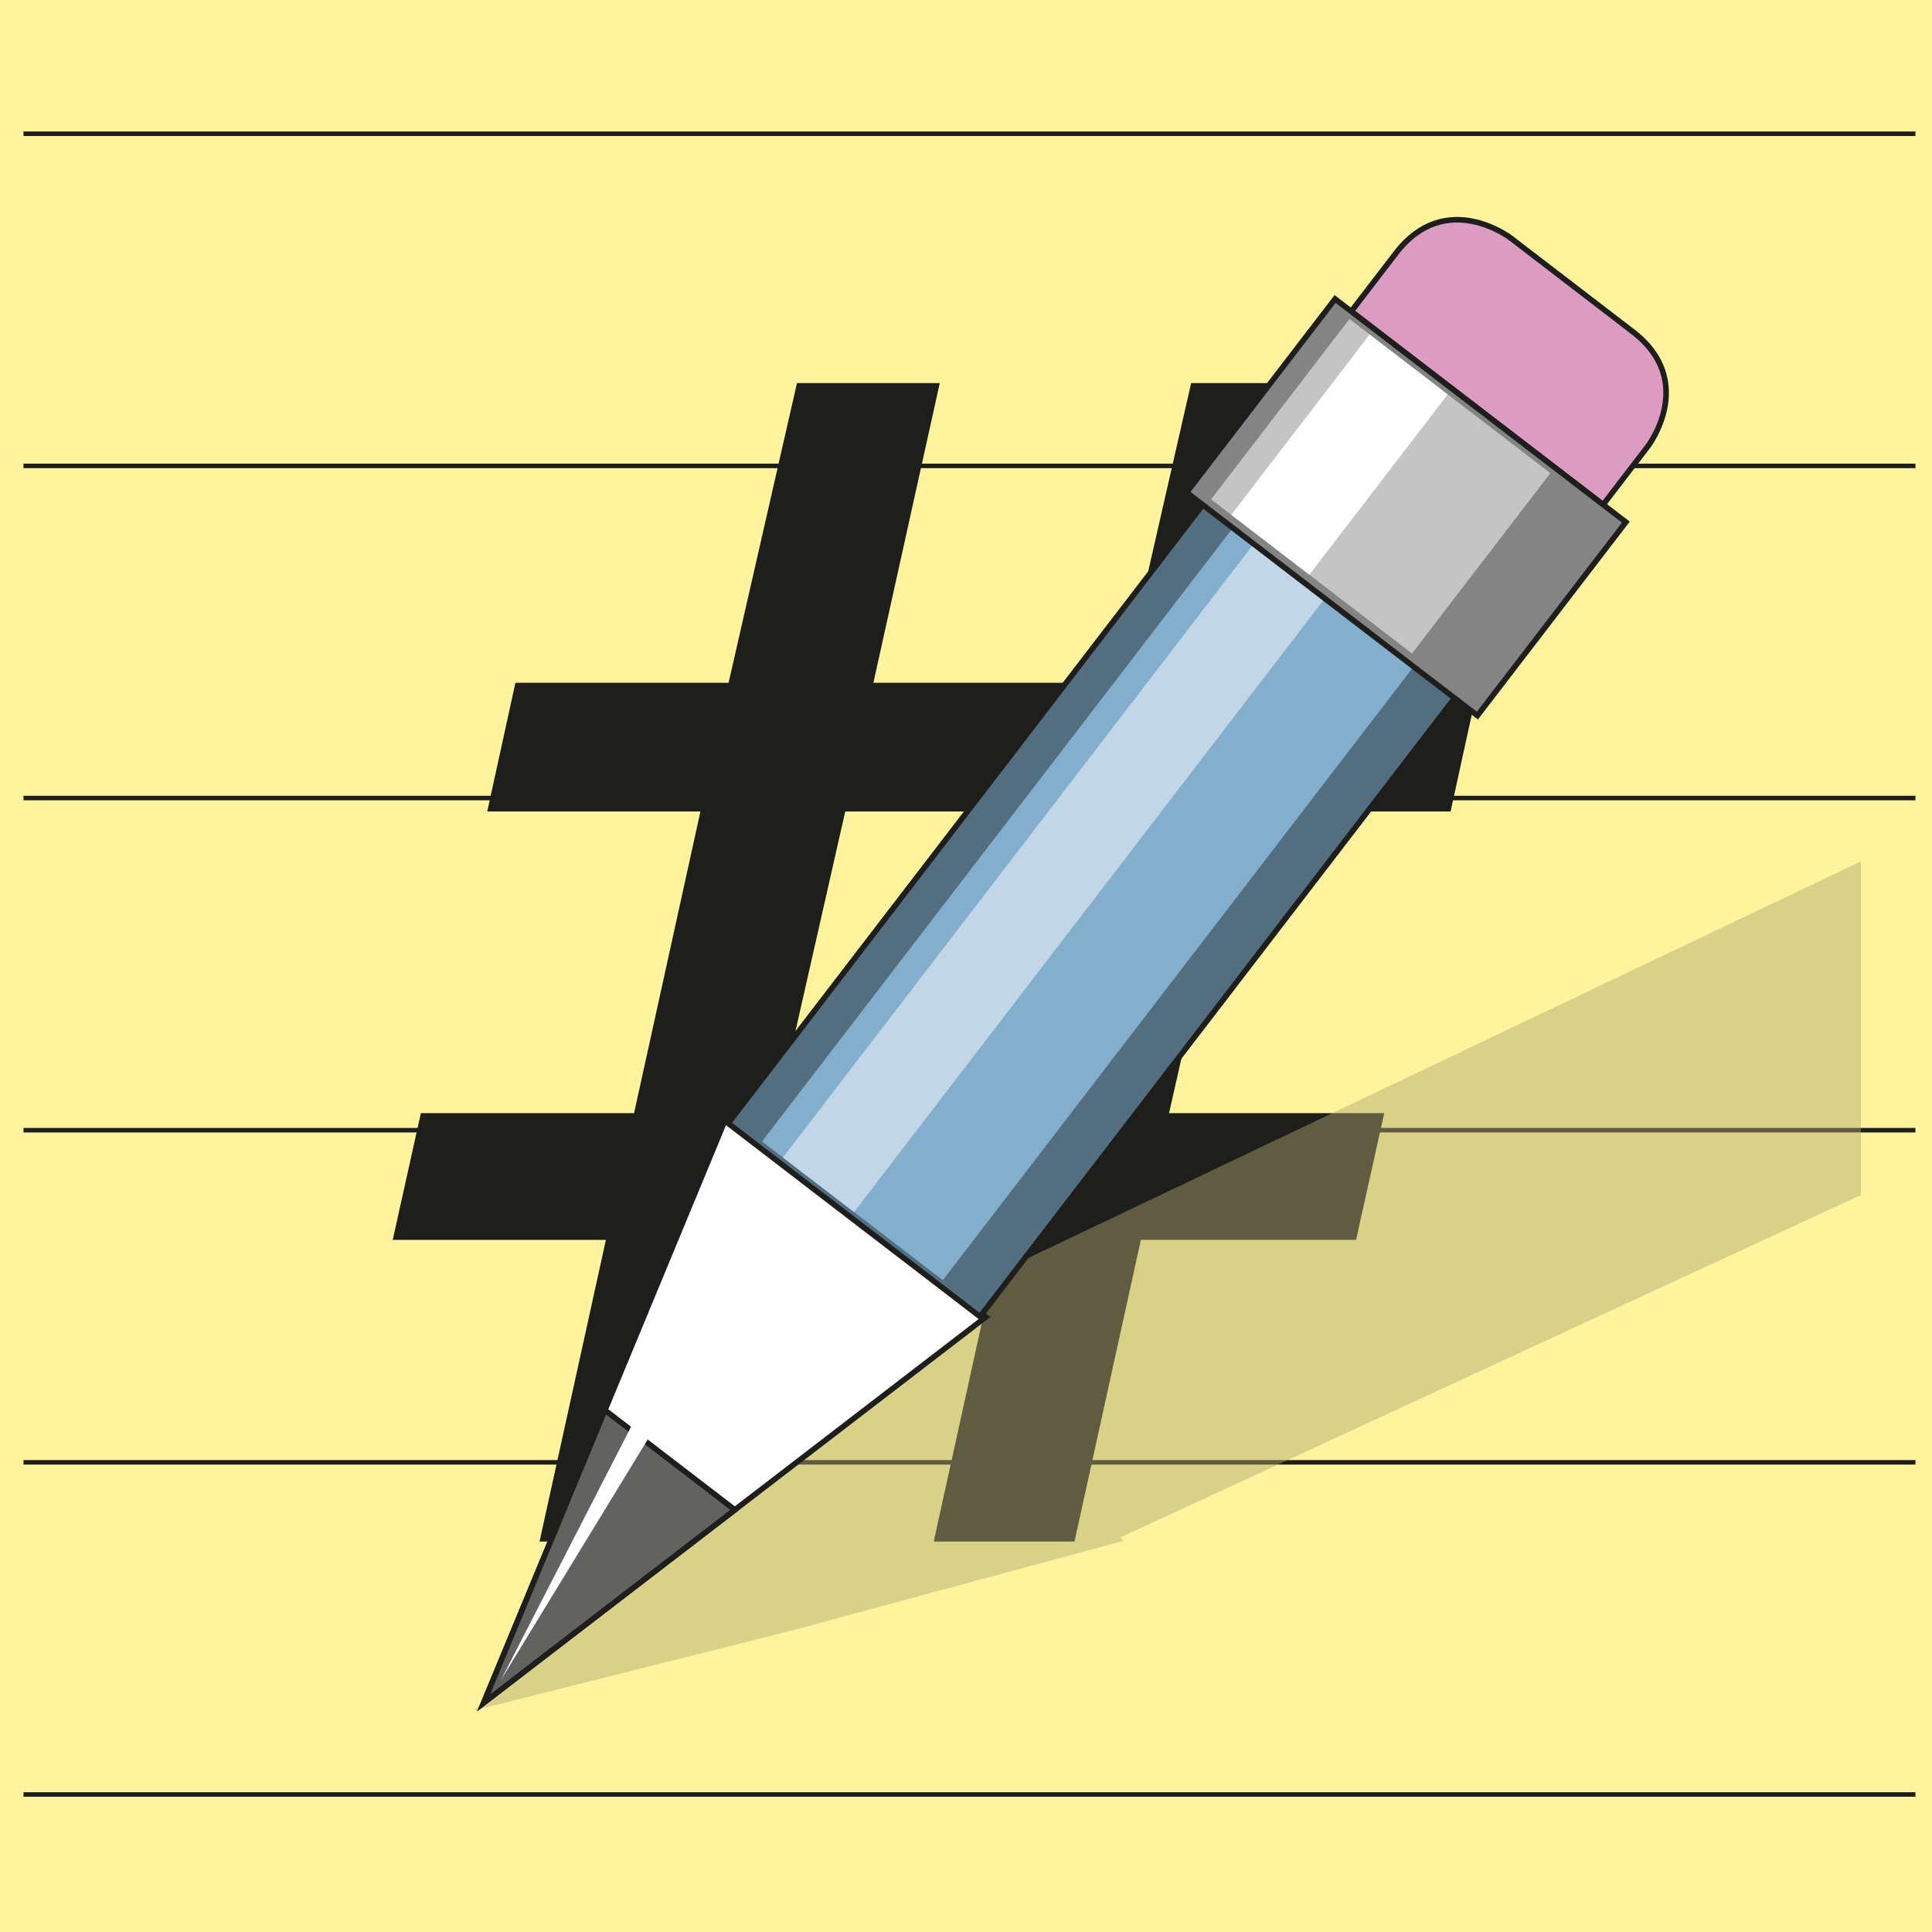
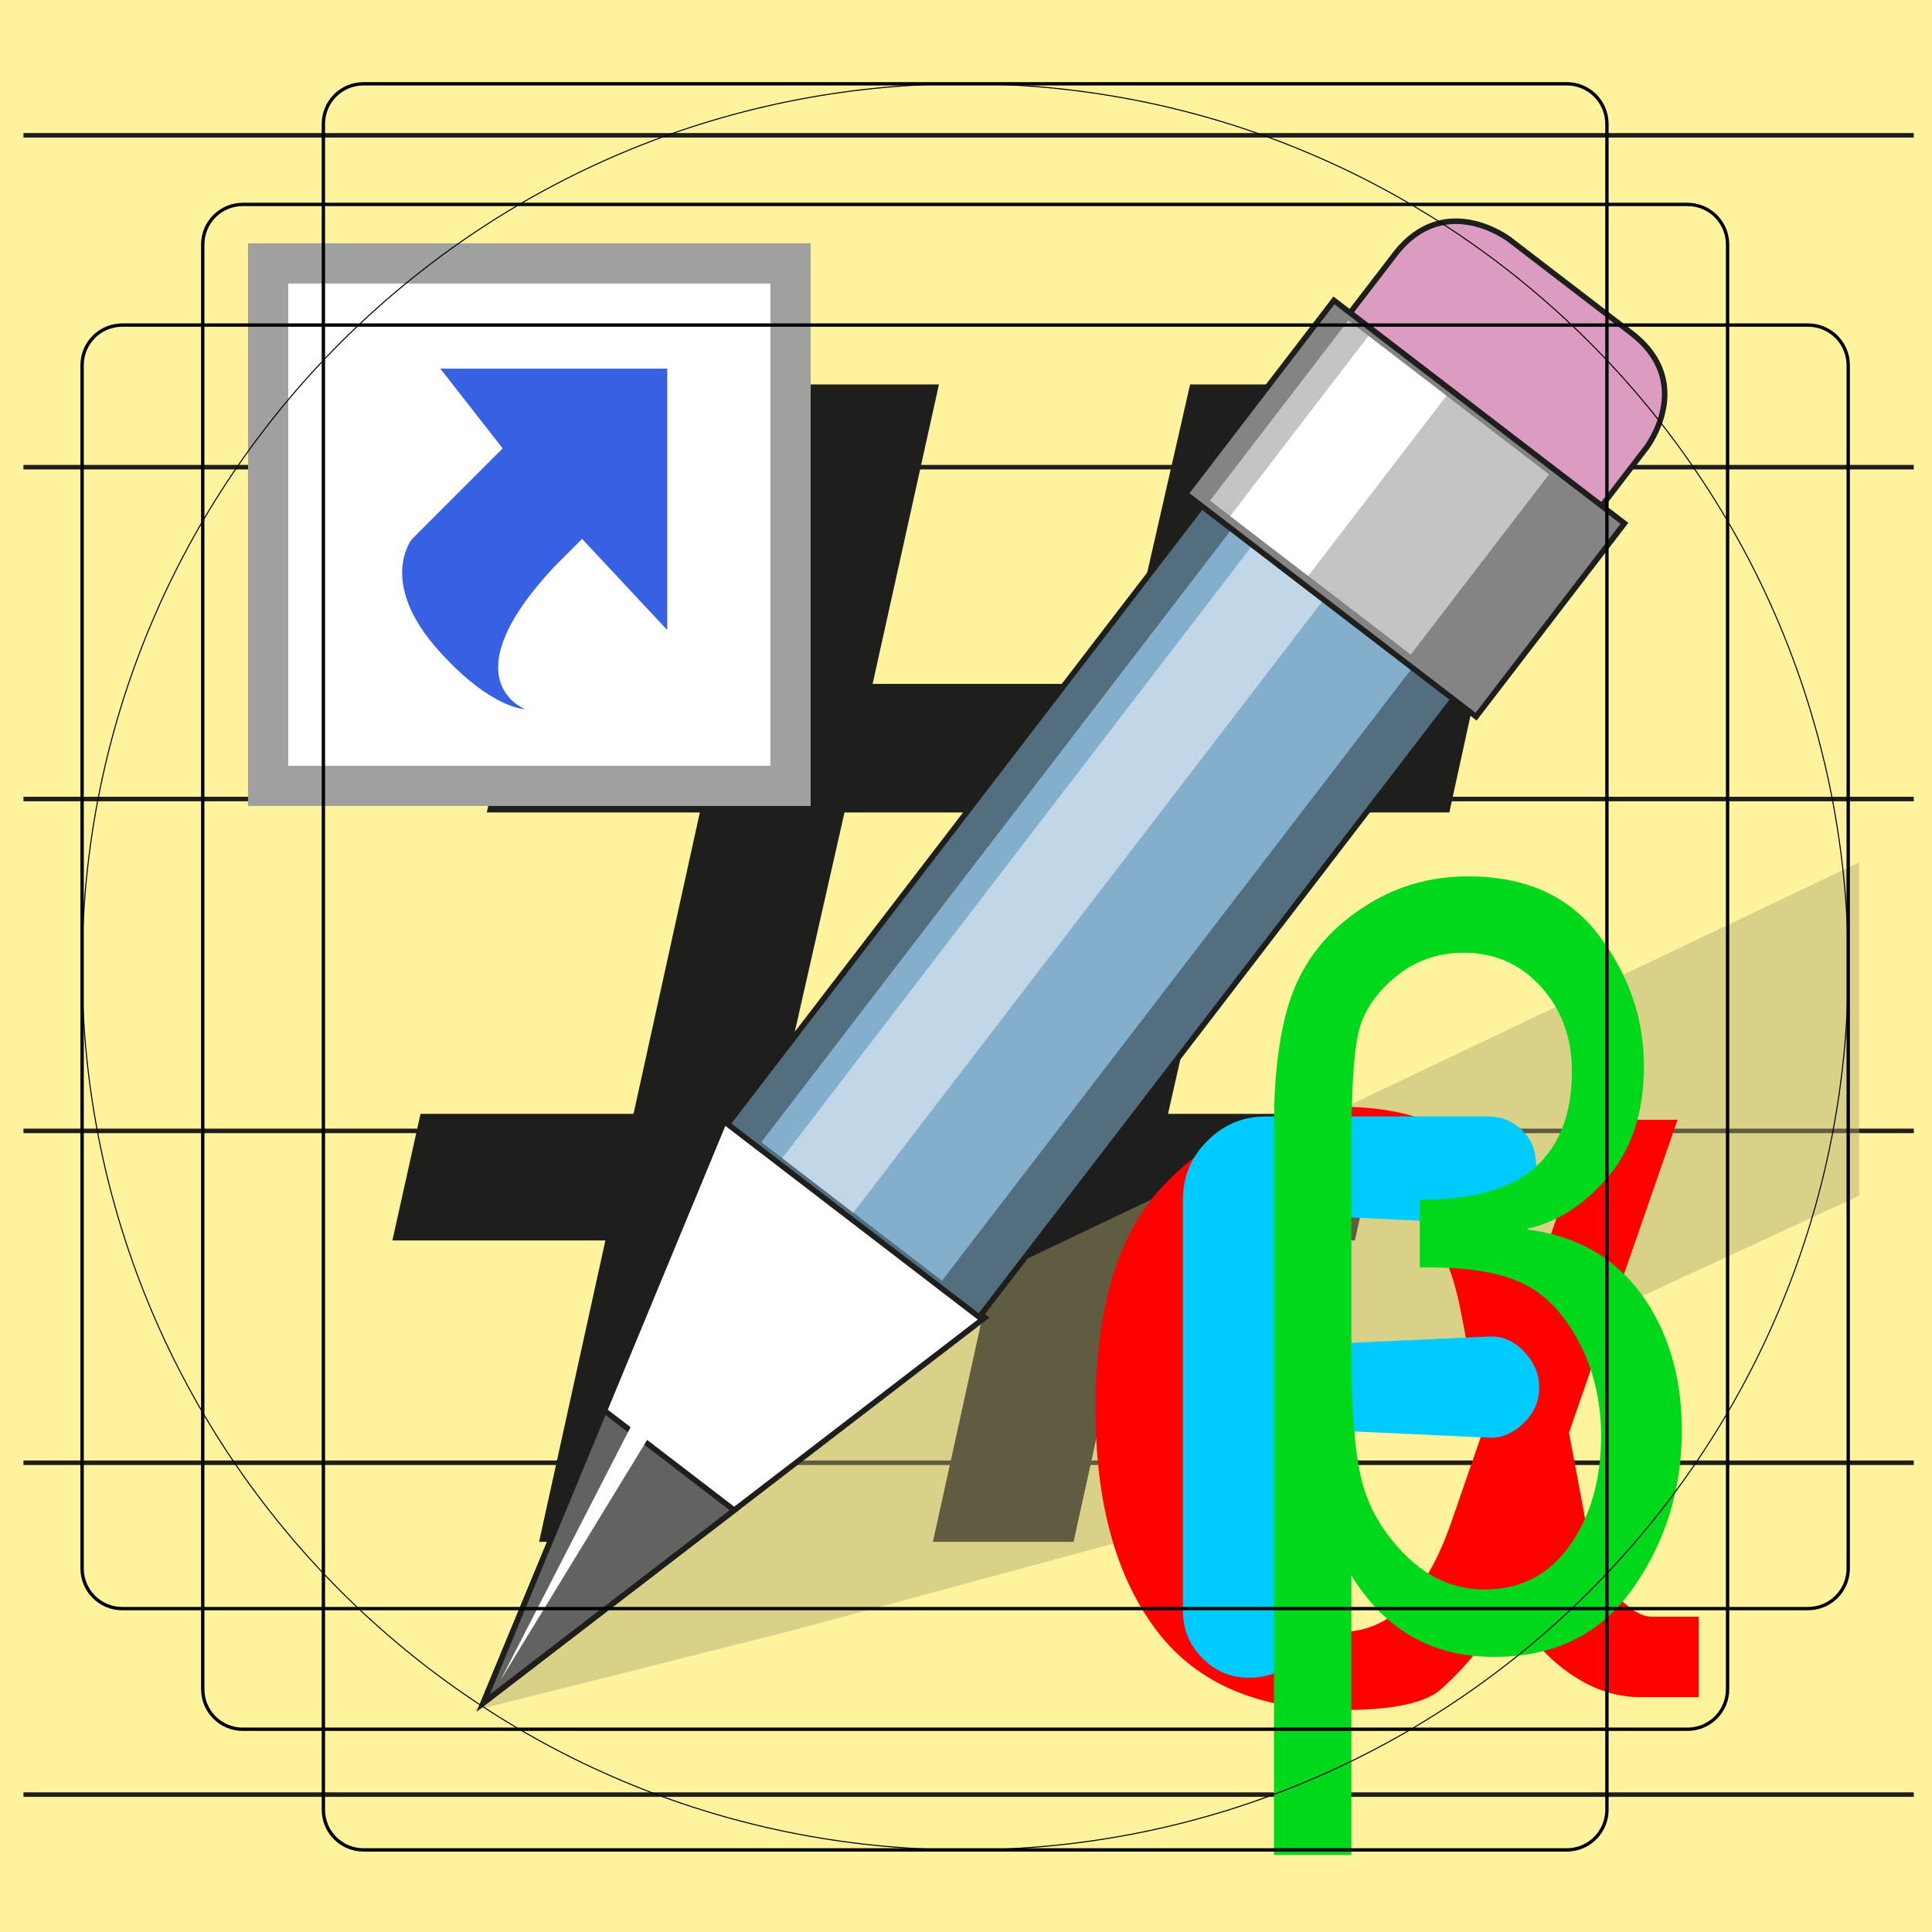
- <svg xmlns="http://www.w3.org/2000/svg" xmlns:xlink="http://www.w3.org/1999/xlink" version="1.1" id="svg2" x="0px" y="0px" width="576px" height="576px" viewBox="0 0 576 576" enable-background="new 0 0 576 576" xml:space="preserve">
+ <svg xmlns="http://www.w3.org/2000/svg" xmlns:xlink="http://www.w3.org/1999/xlink" version="1.1" id="svg2" x="0px" y="0px" width="576.5" height="576.5" viewBox="0 0 576.5 576.5" enable-background="new 0 0 576 576" xml:space="preserve">
  <defs id="defs4244">
    <clipPath id="SVGID_4_">
      <use id="use4216" overflow="visible" xlink:href="#SVGID_3_" style="overflow:visible" x="0" y="0" width="100%" height="100%" />
    </clipPath>
-     <clipPath id="clipPath4391">
-       <use id="use4393" overflow="visible" xlink:href="#SVGID_3_" style="overflow:visible" x="0" y="0" width="100%" height="100%" />
-     </clipPath>
  </defs>
-   <g id="layer3" style="display:inline">
+   <g id="layer3" style="display:inline" transform="translate(0,0.5)">
    <g id="g5414" transform="translate(0,-0.5)">
      <rect style="fill:#fff49d" y="0" height="576.5" width="576.5" x="0" id="background" />
-       <path style="fill:#1e1e1c" d="m 326.347,242.433 -19.787,89.938 -74.948,0 20.387,-89.938 74.348,0 z m 114.522,-38.373 -63.558,0 19.785,-89.339 -41.971,0 -20.385,89.339 -74.349,0 19.786,-89.339 -42.57,0 -20.388,89.339 -63.557,0 -8.395,38.374 63.558,0 -19.787,89.938 -63.556,0 -8.395,37.775 63.557,0 -19.786,89.938 42.57,0 19.787,-89.938 74.949,0 -19.786,89.938 41.971,0 19.787,-89.938 64.156,0 8.395,-37.775 -64.156,0 20.385,-89.938 63.557,0 8.396,-38.374 0,0 z" id="hashtag" />
+       <path style="fill:#1e1e1c" d="m 326.347,242.433 -19.787,89.938 h -74.948 l 20.387,-89.938 z M 440.869,204.06 h -63.558 l 19.785,-89.339 H 355.125 L 334.74,204.06 h -74.349 l 19.786,-89.339 h -42.57 l -20.388,89.339 h -63.557 l -8.395,38.374 h 63.558 l -19.787,89.938 h -63.556 l -8.395,37.775 h 63.557 l -19.786,89.938 h 42.57 l 19.787,-89.938 h 74.949 l -19.786,89.938 h 41.971 l 19.787,-89.938 h 64.156 l 8.395,-37.775 h -64.156 l 20.385,-89.938 h 63.557 z" id="hashtag" />
      <g id="lines">
        <line style="fill:none;stroke:#1e1e1c;stroke-width:1.347" y2="139.401" x2="571.066" y1="139.401" x1="7" id="line4194" />
        <line style="fill:none;stroke:#1e1e1c;stroke-width:1.347" y2="238.426" x2="571.066" y1="238.426" x1="7" id="line4196" />
        <line style="fill:none;stroke:#1e1e1c;stroke-width:1.347" y2="337.453" x2="571.066" y1="337.453" x1="7" id="line4198" />
        <line style="fill:none;stroke:#1e1e1c;stroke-width:1.347" y2="436.476" x2="571.066" y1="436.476" x1="7" id="line4200" />
        <line style="fill:none;stroke:#1e1e1c;stroke-width:1.347" y2="535.5" x2="571.066" y1="535.5" x1="7" id="line4202" />
        <line style="fill:none;stroke:#1e1e1c;stroke-width:1.347" y2="40.376" x2="571.066" y1="40.376" x1="7" id="line4204" />
      </g>
    </g>
  </g>
-   <g id="layer1" style="display:inline">
-     <polygon id="polygon4190-3" points="136.5,480.5 136.5,480.5 230.922,456.752 230.922,456.752 330.136,429.934 329.24,428.898 550,326.828 550,227.344 270.045,360.7 269.15,359.667 " style="fill:#ada870;fill-opacity:0.455" transform="translate(4.788662,29.46426)" />
+   <g id="layer1" style="display:inline" transform="translate(0,0.5)">
+     <polygon id="polygon4190-3" points="270.045,360.7 269.15,359.667 136.5,480.5 230.922,456.752 330.136,429.934 329.24,428.898 550,326.828 550,227.344 " style="fill:#ada870;fill-opacity:0.455" transform="translate(4.788662,29.46426)" />
    <g id="g5069">
-       <polygon transform="matrix(0.9242593,0,0,0.9242593,-31.01822,32.53284)" id="polygon4206" points="189.576,514.073 351.563,389.625 267.616,325.713 " style="fill:#ffffff" />
-       <polygon transform="matrix(0.9242593,0,0,0.9242593,-31.01822,32.53284)" id="polygon4208" points="189.576,514.073 351.563,389.625 267.616,325.713 " style="fill:none;stroke:#1e1e1c;stroke-width:1.8" />
+       <polygon transform="matrix(0.9242593,0,0,0.9242593,-31.01822,32.53284)" id="polygon4206" points="351.563,389.625 267.616,325.713 189.576,514.073 " style="fill:#ffffff" />
+       <polygon transform="matrix(0.9242593,0,0,0.9242593,-31.01822,32.53284)" id="polygon4208" points="351.563,389.625 267.616,325.713 189.576,514.073 " style="fill:none;stroke:#1e1e1c;stroke-width:1.8" />
      <g transform="matrix(0.9242593,0,0,0.9242593,-31.01822,32.53284)" id="g4210">
        <defs id="defs4212">
          <rect height="518.372" width="569.049" y="34.128" x="3.5" id="SVGID_3_" />
        </defs>
        <clipPath id="clipPath4402">
          <use id="use4404" overflow="visible" xlink:href="#SVGID_3_" style="overflow:visible" x="0" y="0" width="100%" height="100%" />
        </clipPath>
-         <path id="path4218" d="m 437.585,106.752 c 0,0 -16.055,20.926 4.87,36.982 l 39.39,30.226 c 0,0 20.927,16.058 36.984,-4.868 l 46.282,-60.317 c 0,0 16.057,-20.926 -4.87,-36.982 l -39.39,-30.226 c 0,0 -20.924,-16.058 -36.984,4.867 l -46.282,60.318 z" clip-path="url(#SVGID_4_)" style="fill:#dc9bc0" />
-         <path id="path4220" d="m 437.585,106.752 c 0,0 -16.055,20.926 4.87,36.982 l 39.39,30.226 c 0,0 20.927,16.058 36.984,-4.868 l 46.282,-60.317 c 0,0 16.057,-20.926 -4.87,-36.982 l -39.39,-30.226 c 0,0 -20.924,-16.058 -36.984,4.867 l -46.282,60.318 z" clip-path="url(#SVGID_4_)" style="fill:none;stroke:#1e1e1c;stroke-width:1.8" />
+         <path id="path4218" d="m 437.585,106.752 c 0,0 -16.055,20.926 4.87,36.982 l 39.39,30.226 c 0,0 20.927,16.058 36.984,-4.868 l 46.282,-60.317 c 0,0 16.057,-20.926 -4.87,-36.982 l -39.39,-30.226 c 0,0 -20.924,-16.058 -36.984,4.867 z" clip-path="url(#SVGID_4_)" style="fill:#dc9bc0" />
+         <path id="path4220" d="m 437.585,106.752 c 0,0 -16.055,20.926 4.87,36.982 l 39.39,30.226 c 0,0 20.927,16.058 36.984,-4.868 l 46.282,-60.317 c 0,0 16.057,-20.926 -4.87,-36.982 l -39.39,-30.226 c 0,0 -20.924,-16.058 -36.984,4.867 z" clip-path="url(#SVGID_4_)" style="fill:none;stroke:#1e1e1c;stroke-width:1.8" />
      </g>
-       <rect id="rect4222" height="305.136" width="94.654" transform="matrix(-0.793352,-0.6087632,0.6087632,-0.793352,0,0)" y="-133.542" x="-470.758" style="fill:#526e7f" />
-       <rect id="rect4224" height="305.136" width="94.654" transform="matrix(-0.793352,-0.6087632,0.6087632,-0.793352,0,0)" y="-133.542" x="-470.758" style="fill:none;stroke:#1e1e1c;stroke-width:1.664" />
-       <rect id="rect4226" height="303.272" width="67.945" transform="matrix(-0.793352,-0.6087632,0.6087632,-0.793352,0,0)" y="-131.678" x="-455.348" style="fill:#83afcd" />
-       <rect id="rect4228" height="303.252" width="26.728" transform="matrix(-0.7934003,-0.6087002,0.6087002,-0.7934003,0,0)" y="-131.723" x="-421.975" style="fill:#c1d6e7" />
-       <polygon transform="matrix(0.9242593,0,0,0.9242593,-31.01822,32.53284)" id="polygon4230" points="189.575,514.076 270.595,451.829 228.687,419.673 " style="fill:#626261" />
-       <polygon transform="matrix(0.9242593,0,0,0.9242593,-31.01822,32.53284)" id="polygon4232" points="189.575,514.076 270.595,451.829 228.687,419.673 " style="fill:none;stroke:#1e1e1c;stroke-width:1.8" />
-       <polygon transform="matrix(0.9242593,0,0,0.9242593,-31.01822,32.53284)" id="polygon4234" points="195.219,506.585 245.896,423.55 240.4,418.665 " style="fill:#ffffff" />
-       <rect id="rect4236" height="72.706" width="109.273" transform="matrix(-0.7933149,-0.6088115,0.6088115,-0.7933149,0,0)" y="98.909" x="-479.313" style="fill:#848484" />
-       <rect id="rect4238" height="72.706" width="109.273" transform="matrix(-0.7933149,-0.6088115,0.6088115,-0.7933149,0,0)" y="98.909" x="-479.313" style="fill:none;stroke:#1e1e1c;stroke-width:1.664" />
-       <rect id="rect4240" height="67.768" width="75.495" transform="matrix(-0.793352,-0.6087632,0.6087632,-0.793352,0,0)" y="101.706" x="-452.575" style="fill:#c4c4c4" />
-       <rect id="rect4242" height="67.764" width="29.341" transform="matrix(-0.7933149,-0.6088115,0.6088115,-0.7933149,0,0)" y="101.716" x="-414" style="fill:#ffffff" />
+       <rect id="rect4222" height="305.136" width="94.654" transform="rotate(-142.4999)" y="-133.542" x="-470.758" style="fill:#526e7f" />
+       <rect id="rect4224" height="305.136" width="94.654" transform="rotate(-142.4999)" y="-133.542" x="-470.758" style="fill:none;stroke:#1e1e1c;stroke-width:1.664" />
+       <rect id="rect4226" height="303.272" width="67.945" transform="rotate(-142.4999)" y="-131.678" x="-455.348" style="fill:#83afcd" />
+       <rect id="rect4228" height="303.252" width="26.728" transform="rotate(-142.5044)" y="-131.723" x="-421.975" style="fill:#c1d6e7" />
+       <polygon transform="matrix(0.9242593,0,0,0.9242593,-31.01822,32.53284)" id="polygon4230" points="270.595,451.829 228.687,419.673 189.575,514.076 " style="fill:#626261" />
+       <polygon transform="matrix(0.9242593,0,0,0.9242593,-31.01822,32.53284)" id="polygon4232" points="270.595,451.829 228.687,419.673 189.575,514.076 " style="fill:none;stroke:#1e1e1c;stroke-width:1.8" />
+       <polygon transform="matrix(0.9242593,0,0,0.9242593,-31.01822,32.53284)" id="polygon4234" points="245.896,423.55 240.4,418.665 195.219,506.585 " style="fill:#ffffff" />
+       <rect id="rect4236" height="72.706" width="109.273" transform="rotate(-142.4964)" y="98.909" x="-479.313" style="fill:#848484" />
+       <rect id="rect4238" height="72.706" width="109.273" transform="rotate(-142.4964)" y="98.909" x="-479.313" style="fill:none;stroke:#1e1e1c;stroke-width:1.664" />
+       <rect id="rect4240" height="67.768" width="75.495" transform="rotate(-142.4999)" y="101.706" x="-452.575" style="fill:#c4c4c4" />
+       <rect id="rect4242" height="67.764" width="29.341" transform="rotate(-142.4964)" y="101.716" x="-414" style="fill:#ffffff" />
    </g>
  </g>
-   <g id="layer4" style="display:none">
+   <g id="layer4" style="display:inline" transform="translate(0,0.5)">
    <g transform="scale(1.013517,0.9866632)" style="font-style:normal;font-weight:normal;font-size:319.336px;line-height:125%;font-family:sans-serif;letter-spacing:0px;word-spacing:0px;fill:#ff0100;fill-opacity:1;stroke:none;stroke-width:1px;stroke-linecap:butt;stroke-linejoin:miter;stroke-opacity:1" id="text4164">
-       <path d="m 436.832,431.533 -6.861,-36.019 q -7.017,-36.954 -34.771,-36.954 -20.894,0 -30.406,17.152 -12.006,21.518 -12.006,49.896 0,34.304 11.694,50.676 11.85,16.684 30.717,16.684 20.894,0 32.121,-33.212 l 9.511,-28.223 z m 16.06,-47.713 15.437,-45.686 25.572,0 -31.965,94.647 6.237,34.148 q 1.403,7.64 6.861,14.033 6.393,7.484 11.383,7.484 l 13.721,0 0,24.324 -17.152,0 q -14.657,0 -27.755,-13.098 -6.393,-6.549 -9.044,-20.27 -7.173,17.308 -21.83,30.873 -6.861,6.393 -29.158,6.393 -36.643,0 -54.418,-23.701 -18.243,-24.48 -18.243,-67.36 0,-45.842 19.803,-67.36 21.986,-24.013 52.859,-24.013 48.493,0 57.693,49.584 z" id="path4200" />
+       <path d="m 436.832,431.533 -6.861,-36.019 q -7.017,-36.954 -34.771,-36.954 -20.894,0 -30.406,17.152 -12.006,21.518 -12.006,49.896 0,34.304 11.694,50.676 11.85,16.684 30.717,16.684 20.894,0 32.121,-33.212 z m 16.06,-47.713 15.437,-45.686 h 25.572 l -31.965,94.647 6.237,34.148 q 1.403,7.64 6.861,14.033 6.393,7.484 11.383,7.484 h 13.721 v 24.324 h -17.152 q -14.657,0 -27.755,-13.098 -6.393,-6.549 -9.044,-20.27 -7.173,17.308 -21.83,30.873 -6.861,6.393 -29.158,6.393 -36.643,0 -54.418,-23.701 -18.243,-24.48 -18.243,-67.36 0,-45.842 19.803,-67.36 21.986,-24.013 52.859,-24.013 48.493,0 57.693,49.584 z" id="path4200" />
    </g>
  </g>
-   <g id="layer5" style="display:none">
-     <g transform="translate(63.15,58.4)" class="st5" id="g4973" style="fill:#00d91b;fill-opacity:1">
-       <path class="st6" d="m 340.1,411.2 0,83.4 -23.1,0 0,-217.4 c 0,-17.3 2,-30.9 5.9,-40.7 3.9,-9.8 10.6,-17.9 20.2,-24.3 9.5,-6.4 20.1,-9.6 31.8,-9.6 17.3,0 30.3,5.9 39.2,17.8 8.9,11.8 13.3,24.8 13.3,38.8 0,13.7 -3.6,24.8 -10.8,33.2 -7.2,8.4 -15.4,13.6 -24.7,15.5 14.9,1.7 26.5,8.2 34.6,19.2 8.1,11.1 12.2,24.7 12.2,40.9 0,17.4 -4.8,33 -14.4,46.8 -9.6,13.8 -23.4,20.7 -41.5,20.7 -18.5,0.1 -32.7,-8 -42.7,-24.3 z m 20.5,-112.1 c 15.8,0 27.3,-3.3 34.5,-9.8 7.2,-6.6 10.8,-16 10.8,-28.5 0,-10 -3.1,-18.5 -9.2,-25.2 -6.1,-6.8 -13.8,-10.2 -23,-10.2 -8,0 -14.9,2.5 -20.8,7.5 -5.9,5 -9.5,10.6 -10.8,16.8 -1.3,6.2 -2,16.9 -2,32.3 l 0,62 c 0,17.6 1,30.6 3.1,38.9 2.1,8.3 6.5,15.8 13.3,22.5 6.8,6.7 14.6,10 23.4,10 10.7,0 19.2,-4.4 25.4,-13.2 6.2,-8.8 9.3,-19.6 9.3,-32.5 0,-10.7 -2.3,-20.2 -6.9,-28.7 -4.6,-8.5 -10.3,-14.2 -17,-17.2 -6.7,-3 -15.7,-4.5 -26.9,-4.5 l -3.3,0 0,-20.2 0.1,0 z" id="path4975" style="fill:#00d91b;fill-opacity:1" />
+   <g id="layer6" style="display:inline" transform="translate(0,-143.5)">
+     <g aria-label="F" style="font-style:normal;font-variant:normal;font-weight:normal;font-stretch:normal;font-size:271.131px;line-height:125%;font-family:Dyuthi;-inkscape-font-specification:'Dyuthi, Normal';font-variant-ligatures:normal;font-variant-caps:normal;font-variant-numeric:normal;font-feature-settings:normal;text-align:start;letter-spacing:0px;word-spacing:0px;writing-mode:lr-tb;text-anchor:start;display:inline;fill:#00cbff;fill-opacity:1;stroke:none;stroke-width:1.412px;stroke-linecap:butt;stroke-linejoin:miter;stroke-opacity:1" id="text981">
+       <path d="m 392.576,570.109 v 54.147 q 0,8.208 -5.693,14.033 -5.693,5.825 -14.033,5.825 h -0.265 q -8.076,0 -13.768,-5.825 -5.825,-5.825 -5.825,-14.033 v -122.989 q 0,-10.062 7.281,-17.343 7.281,-7.281 17.343,-7.281 h 66.194 q 7.281,0 11.65,5.56 2.913,3.574 2.913,9.267 v 5.693 q 0,4.104 -4.898,7.943 -4.898,3.839 -9.664,3.574 l -51.234,-2.383 v 38.393 l 51.764,-2.383 q 5.825,-0.265 10.326,4.369 4.501,4.634 4.634,10.591 v 0.265 q 0,6.222 -4.766,10.723 -4.766,4.501 -10.194,4.236 z" style="fill:#00cbff;fill-opacity:1;stroke-width:1.412px" id="path986" />
    </g>
  </g>
-   <g id="layer7" style="display:none">
+   <g id="layer5" style="display:inline" transform="translate(0,0.5)">
+     <g transform="translate(63.15,58.4)" class="st5" id="g4973" style="fill:#00d91b;fill-opacity:1">
+       <path class="st6" d="m 340.1,411.2 v 83.4 H 317 V 277.2 c 0,-17.3 2,-30.9 5.9,-40.7 3.9,-9.8 10.6,-17.9 20.2,-24.3 9.5,-6.4 20.1,-9.6 31.8,-9.6 17.3,0 30.3,5.9 39.2,17.8 8.9,11.8 13.3,24.8 13.3,38.8 0,13.7 -3.6,24.8 -10.8,33.2 -7.2,8.4 -15.4,13.6 -24.7,15.5 14.9,1.7 26.5,8.2 34.6,19.2 8.1,11.1 12.2,24.7 12.2,40.9 0,17.4 -4.8,33 -14.4,46.8 -9.6,13.8 -23.4,20.7 -41.5,20.7 -18.5,0.1 -32.7,-8 -42.7,-24.3 z m 20.5,-112.1 c 15.8,0 27.3,-3.3 34.5,-9.8 7.2,-6.6 10.8,-16 10.8,-28.5 0,-10 -3.1,-18.5 -9.2,-25.2 -6.1,-6.8 -13.8,-10.2 -23,-10.2 -8,0 -14.9,2.5 -20.8,7.5 -5.9,5 -9.5,10.6 -10.8,16.8 -1.3,6.2 -2,16.9 -2,32.3 v 62 c 0,17.6 1,30.6 3.1,38.9 2.1,8.3 6.5,15.8 13.3,22.5 6.8,6.7 14.6,10 23.4,10 10.7,0 19.2,-4.4 25.4,-13.2 6.2,-8.8 9.3,-19.6 9.3,-32.5 0,-10.7 -2.3,-20.2 -6.9,-28.7 -4.6,-8.5 -10.3,-14.2 -17,-17.2 -6.7,-3 -15.7,-4.5 -26.9,-4.5 h -3.3 v -20.2 z" id="path4975" style="fill:#00d91b;fill-opacity:1" />
+     </g>
+   </g>
+   <g id="layer7" style="display:inline" transform="translate(0,0.5)">
    <g transform="matrix(1.000002,0,0,0.9999752,72,-334.9858)" style="display:inline" id="g4239">
      <rect id="rect102" height="155.9" width="155.9" class="st25" y="413.1" x="8" style="clip-rule:evenodd;fill:#ffffff;fill-rule:evenodd;stroke:#a0a0a0;stroke-width:12;stroke-miterlimit:10" />
-       <path id="path104" d="m 84.7,546.1 c 0,0 -22.9,-8.5 8.5,-42.3 l 8.5,-8.5 25.4,27.2 0,-78 -67.7,0 18.6,23.8 -27.1,27.1 c 0,0 -10.5,13 8.5,33.8 15.5,17 25.3,16.9 25.3,16.9 l 0,0 z" class="st26" style="clip-rule:evenodd;fill:#3760e2;fill-rule:evenodd" />
+       <path id="path104" d="m 84.7,546.1 c 0,0 -22.9,-8.5 8.5,-42.3 l 8.5,-8.5 25.4,27.2 v -78 H 59.4 L 78,468.3 50.9,495.4 c 0,0 -10.5,13 8.5,33.8 15.5,17 25.3,16.9 25.3,16.9 z" class="st26" style="clip-rule:evenodd;fill:#3760e2;fill-rule:evenodd" />
    </g>
  </g>
-   <g id="layer2" display="none" style="display:none">
-     <path id="rect3070" display="inline" d="m 108.468,24.499 359.064,0 c 6.608,0 11.969,5.36 11.969,11.977 l 0,503.048 c 0,6.615 -5.358,11.979 -11.969,11.979 l -359.064,0 c -6.61,0 -11.969,-5.362 -11.969,-11.979 l 0,-503.048 c 0,-6.614 5.358,-11.977 11.969,-11.977 z" style="display:inline;fill-opacity:0;stroke:#000000;stroke-width:0.998;stroke-miterlimit:4;stroke-dasharray:none" />
-     <path id="rect3840" display="inline" d="m 36.476,96.499 503.047,0 c 6.613,0 11.978,5.356 11.978,11.969 l 0,359.063 c 0,6.609 -5.362,11.97 -11.978,11.97 l -503.047,0 c -6.615,0 -11.977,-5.358 -11.977,-11.97 l 0,-359.063 c 0,-6.61 5.362,-11.969 11.977,-11.969 z" style="display:inline;fill-opacity:0;stroke:#000000;stroke-width:0.998" />
-     <path id="rect3842" display="inline" d="M 72.473,60 C 65.571,60 60,65.572 60,72.473 l 0,431.055 c 0,6.9 5.571,12.473 12.473,12.473 l 431.055,0 c 6.899,0 12.473,-5.57 12.473,-12.473 l 0,-431.055 C 516,65.572 510.429,60 503.527,60 L 72.473,60 Z m 0,0.998 431.055,0 c 6.363,0 11.475,5.106 11.475,11.475 l 0,431.055 c 0,6.365 -5.109,11.477 -11.475,11.477 l -431.055,0 c -6.366,0 -11.475,-5.109 -11.475,-11.477 l 0,-431.055 c 0,-6.366 5.109,-11.475 11.475,-11.475 z" style="display:inline" />
+   <g id="layer2" display="none" style="display:inline" transform="translate(0,0.5)">
+     <path id="rect3070" display="inline" d="m 108.468,24.499 h 359.064 c 6.608,0 11.969,5.36 11.969,11.977 v 503.048 c 0,6.615 -5.358,11.979 -11.969,11.979 H 108.468 c -6.61,0 -11.969,-5.362 -11.969,-11.979 V 36.476 c 0,-6.614 5.358,-11.977 11.969,-11.977 z" style="display:inline;fill-opacity:0;stroke:#000000;stroke-width:0.998;stroke-miterlimit:4;stroke-dasharray:none" />
+     <path id="rect3840" display="inline" d="m 36.476,96.499 h 503.047 c 6.613,0 11.978,5.356 11.978,11.969 v 359.063 c 0,6.609 -5.362,11.97 -11.978,11.97 H 36.476 c -6.615,0 -11.977,-5.358 -11.977,-11.97 V 108.468 c 0,-6.61 5.362,-11.969 11.977,-11.969 z" style="display:inline;fill-opacity:0;stroke:#000000;stroke-width:0.998" />
+     <path id="rect3842" display="inline" d="M 72.473,60 C 65.571,60 60,65.572 60,72.473 v 431.055 c 0,6.9 5.571,12.473 12.473,12.473 h 431.055 c 6.899,0 12.473,-5.57 12.473,-12.473 V 72.473 C 516,65.572 510.429,60 503.527,60 Z m 0,0.998 h 431.055 c 6.363,0 11.475,5.106 11.475,11.475 v 431.055 c 0,6.365 -5.109,11.477 -11.475,11.477 H 72.473 c -6.366,0 -11.475,-5.109 -11.475,-11.477 V 72.473 c 0,-6.366 5.109,-11.475 11.475,-11.475 z" style="display:inline" />
    <circle id="path3844" display="inline" stroke-miterlimit="10" cx="288" cy="288" r="263.498" style="display:inline;fill-opacity:0;stroke:#000000;stroke-width:0.312;stroke-miterlimit:10" />
  </g>
</svg>
